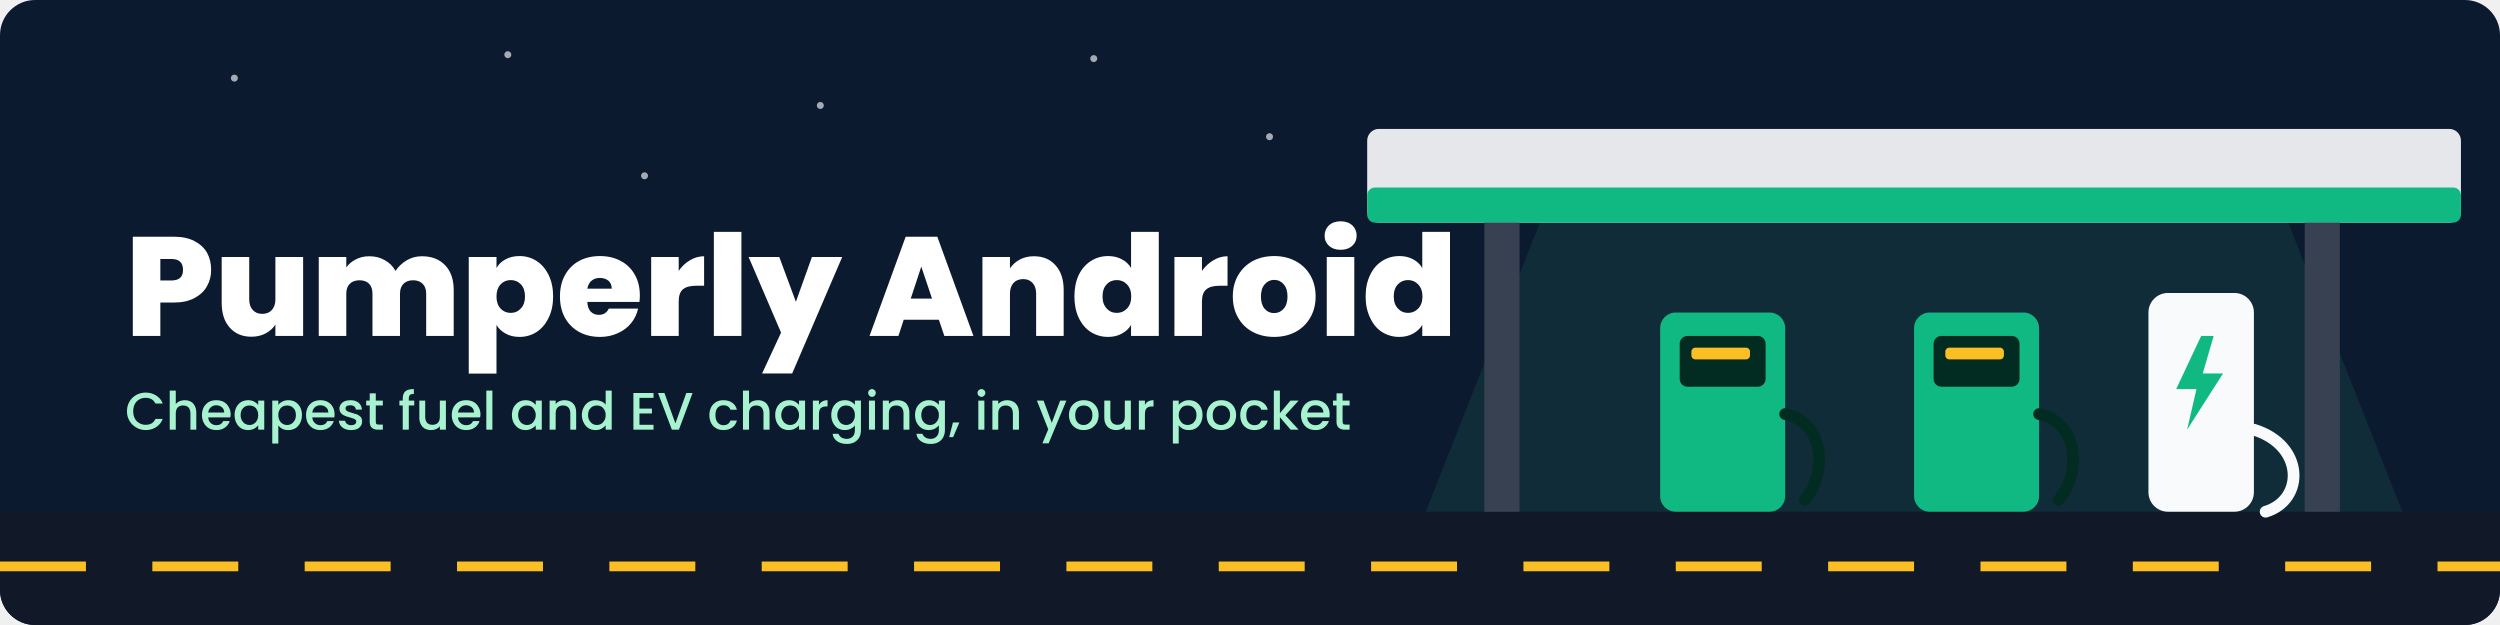
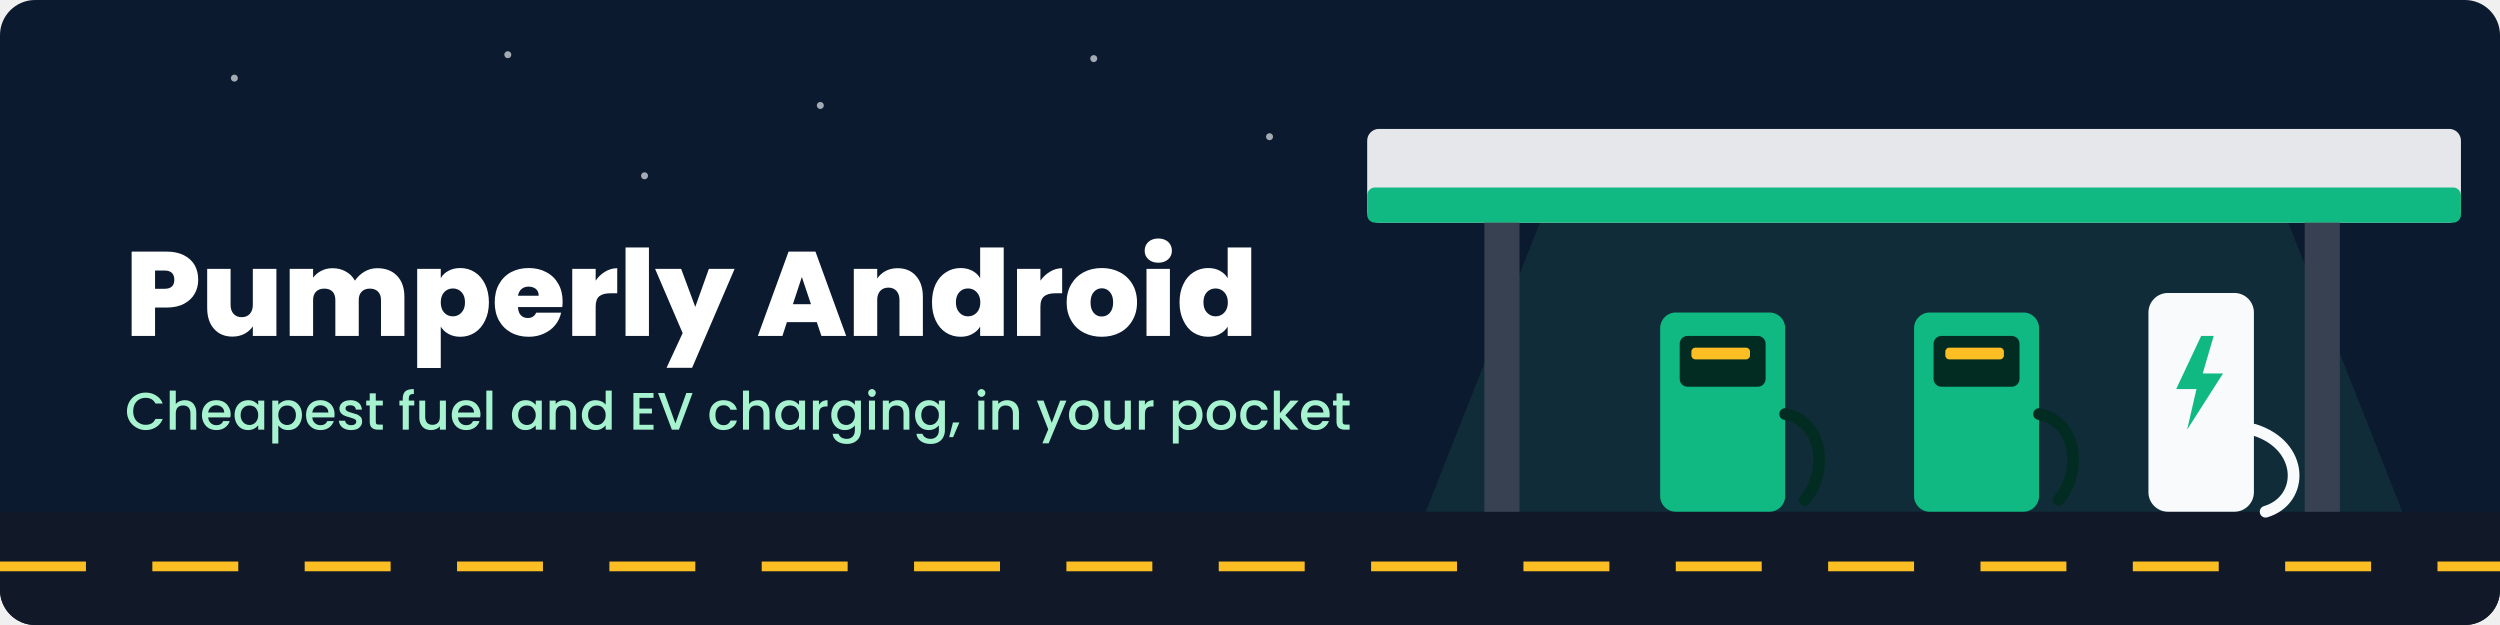
<svg xmlns="http://www.w3.org/2000/svg" viewBox="0 0 1280 320" width="1280" height="320" role="img" aria-label="Pumperly Android">
  <defs>
    <clipPath id="c">
      <rect width="1280" height="320" rx="18" />
    </clipPath>
  </defs>
  <g clip-path="url(#c)">
    <rect width="1280" height="320" fill="#0b1a2e" />
-     <path fill="#fff" d="M89.1,154.9l-7,0l0,17.1l-14.1,0l0,-50.8l21.1,0q6.1,0 10.4,2.2q4.3,2.2 6.5,6q2.1,3.8 2.1,8.8q0,4.6 -2.1,8.3q-2.1,3.8 -6.4,6.1q-4.3,2.3 -10.5,2.3zm4.6,-16.7q0,-5.6 -5.9,-5.6l-5.7,0l0,11l5.7,0q5.9,0 5.9,-5.4zm61.5,-6.6l0,40.4l-14.2,0l0,-5.8q-1.8,2.8 -5,4.5q-3.2,1.7 -7.3,1.7q-7,0 -11.1,-4.7q-4.1,-4.6 -4.1,-12.6l0,-23.5l14.1,0l0,21.7q0,3.4 1.8,5.4q1.8,2 4.9,2q3.1,0 4.9,-2q1.8,-2 1.8,-5.4l0,-21.7zm77.1,16.9l0,23.5l-14.1,0l0,-21.7q0,-3.2 -1.8,-5q-1.8,-1.8 -4.9,-1.8q-3.1,0 -4.9,1.8q-1.8,1.8 -1.8,5l0,21.7l-14.1,0l0,-21.7q0,-3.2 -1.7,-5q-1.8,-1.8 -4.9,-1.8q-3.2,0 -5,1.8q-1.8,1.8 -1.8,5l0,21.7l-14.1,0l0,-40.4l14.1,0l0,5.3q1.9,-2.6 4.9,-4.1q3,-1.6 6.9,-1.6q4.4,0 7.9,2q3.5,1.9 5.5,5.5q2.2,-3.3 5.7,-5.4q3.5,-2.1 7.8,-2.1q7.6,0 12,4.7q4.3,4.6 4.3,12.6zm33.7,-17.4q4.8,0 8.7,2.5q3.9,2.5 6.2,7.2q2.3,4.7 2.3,11q0,6.2 -2.3,10.9q-2.3,4.8 -6.2,7.3q-3.9,2.5 -8.7,2.5q-4.1,0 -7.1,-1.7q-3,-1.6 -4.7,-4.4l0,24.9l-14.2,0l0,-59.7l14.2,0l0,5.6q1.6,-2.8 4.6,-4.4q3.1,-1.7 7.2,-1.7zm-4.5,12.3q-3.1,0 -5.2,2.2q-2.1,2.3 -2.1,6.2q0,3.9 2.1,6.2q2.1,2.2 5.2,2.2q3.1,0 5.2,-2.3q2.1,-2.2 2.1,-6.1q0,-4 -2.1,-6.2q-2.1,-2.2 -5.2,-2.2zm65.9,11.2l-26.7,0q0.2,3.4 1.8,5q1.6,1.6 4.1,1.6q3.6,0 5.1,-3.2l15,0q-0.9,4.2 -3.6,7.5q-2.7,3.3 -6.8,5.1q-4.1,1.9 -9.1,1.9q-6,0 -10.6,-2.5q-4.6,-2.5 -7.3,-7.2q-2.6,-4.7 -2.6,-11q0,-6.4 2.6,-11q2.6,-4.7 7.2,-7.2q4.7,-2.5 10.7,-2.5q6,0 10.6,2.5q4.6,2.4 7.2,7q2.6,4.5 2.6,10.7q0,1.7 -0.2,3.3zm-14.2,-6.8q0,-2.6 -1.7,-4.1q-1.8,-1.4 -4.4,-1.4q-2.5,0 -4.2,1.4q-1.7,1.4 -2.2,4.1zm47.3,-16.6l0,15.1l-4,0q-4.6,0 -6.8,1.8q-2.2,1.8 -2.2,6.3l0,17.6l-14.1,0l0,-40.4l14.1,0l0,7.1q2.3,-3.4 5.7,-5.4q3.4,-2.1 7.3,-2.1zm19.1,-12.5l0,53.3l-14.1,0l0,-53.3zm51.6,12.9l-25.6,59.6l-15.4,0l9.7,-20.9l-16.6,-38.7l15.7,0l8.5,22.9l8.2,-22.9zm49.5,32.1l-18,0l-2.7,8.3l-14.8,0l18.5,-50.8l16.2,0l18.5,50.8l-14.9,0zm-3.5,-10.8l-5.5,-16.4l-5.4,16.4zm67.4,-4.4l0,23.5l-14.1,0l0,-21.7q0,-3.4 -1.8,-5.4q-1.8,-2 -4.8,-2q-3.2,0 -5,2q-1.8,2 -1.8,5.4l0,21.7l-14.1,0l0,-40.4l14.1,0l0,5.8q1.9,-2.8 5,-4.5q3.2,-1.7 7.3,-1.7q7,0 11.1,4.7q4.1,4.6 4.1,12.6zm22.8,-17.4q3.8,0 6.9,1.6q3.1,1.6 4.8,4.5l0,-18.5l14.2,0l0,53.3l-14.2,0l0,-5.6q-1.7,2.8 -4.7,4.4q-3,1.7 -7.1,1.7q-4.8,0 -8.8,-2.5q-3.9,-2.5 -6.2,-7.3q-2.2,-4.7 -2.2,-10.9q0,-6.3 2.2,-11q2.3,-4.7 6.3,-7.2q3.9,-2.5 8.8,-2.5zm4.4,12.3q-3.2,0 -5.2,2.2q-2.1,2.2 -2.1,6.2q0,3.9 2.1,6.1q2,2.3 5.2,2.3q3.1,0 5.2,-2.2q2.2,-2.3 2.2,-6.2q0,-3.9 -2.2,-6.2q-2.1,-2.2 -5.2,-2.2zm56.7,-12.2l0,15.1l-4,0q-4.6,0 -6.8,1.8q-2.3,1.8 -2.3,6.3l0,17.6l-14.1,0l0,-40.4l14.1,0l0,7.1q2.4,-3.4 5.8,-5.4q3.4,-2.1 7.3,-2.1zm2.7,20.6q0,-6.3 2.8,-11q2.8,-4.7 7.5,-7.2q4.8,-2.5 10.9,-2.5q6,0 10.8,2.5q4.8,2.5 7.6,7.2q2.8,4.7 2.8,11q0,6.2 -2.8,10.9q-2.8,4.8 -7.6,7.3q-4.8,2.5 -10.9,2.5q-6,0 -10.8,-2.5q-4.8,-2.5 -7.5,-7.2q-2.8,-4.7 -2.8,-11zm28,0q0,-4.1 -2,-6.3q-1.9,-2.2 -4.8,-2.2q-2.9,0 -4.8,2.2q-2,2.2 -2,6.3q0,4.1 1.9,6.3q1.9,2.2 4.8,2.2q3,0 4.9,-2.2q2,-2.2 2,-6.3zm19,-31.1q0,-3.2 2.2,-5.3q2.3,-2.1 6,-2.1q3.7,0 6,2.1q2.2,2.1 2.2,5.3q0,3.1 -2.2,5.1q-2.3,2.1 -6,2.1q-3.7,0 -6,-2.1q-2.2,-2 -2.2,-5.1zm15.2,10.9l0,40.4l-14.1,0l0,-40.4zm23.1,-0.5q3.9,0 6.9,1.6q3.1,1.6 4.8,4.5l0,-18.5l14.2,0l0,53.3l-14.2,0l0,-5.6q-1.7,2.8 -4.7,4.4q-3,1.7 -7.1,1.7q-4.8,0 -8.8,-2.5q-3.9,-2.5 -6.1,-7.3q-2.3,-4.7 -2.3,-10.9q0,-6.3 2.3,-11q2.2,-4.7 6.2,-7.2q3.9,-2.5 8.8,-2.5zm4.4,12.3q-3.1,0 -5.2,2.2q-2.1,2.2 -2.1,6.2q0,3.9 2.1,6.1q2.1,2.3 5.2,2.3q3.1,0 5.2,-2.2q2.2,-2.3 2.2,-6.2q0,-3.9 -2.2,-6.2q-2.1,-2.2 -5.2,-2.2z" />
+     <path transform="translate(64,172) scale(.85) translate(-64,-172)" fill="#fff" d="M89.1,154.9l-7,0l0,17.1l-14.1,0l0,-50.8l21.1,0q6.1,0 10.4,2.2q4.3,2.2 6.5,6q2.1,3.8 2.1,8.8q0,4.6 -2.1,8.3q-2.1,3.8 -6.4,6.1q-4.3,2.3 -10.5,2.3zm4.6,-16.7q0,-5.6 -5.9,-5.6l-5.7,0l0,11l5.7,0q5.9,0 5.9,-5.4zm61.5,-6.6l0,40.4l-14.2,0l0,-5.8q-1.8,2.8 -5,4.5q-3.2,1.7 -7.3,1.7q-7,0 -11.1,-4.7q-4.1,-4.6 -4.1,-12.6l0,-23.5l14.1,0l0,21.7q0,3.4 1.8,5.4q1.8,2 4.9,2q3.1,0 4.9,-2q1.8,-2 1.8,-5.4l0,-21.7zm77.1,16.9l0,23.5l-14.1,0l0,-21.7q0,-3.2 -1.8,-5q-1.8,-1.8 -4.9,-1.8q-3.1,0 -4.9,1.8q-1.8,1.8 -1.8,5l0,21.7l-14.1,0l0,-21.7q0,-3.2 -1.7,-5q-1.8,-1.8 -4.9,-1.8q-3.2,0 -5,1.8q-1.8,1.8 -1.8,5l0,21.7l-14.1,0l0,-40.4l14.1,0l0,5.3q1.9,-2.6 4.9,-4.1q3,-1.6 6.9,-1.6q4.4,0 7.9,2q3.5,1.9 5.5,5.5q2.2,-3.3 5.7,-5.4q3.5,-2.1 7.8,-2.1q7.6,0 12,4.7q4.3,4.6 4.3,12.6zm33.7,-17.4q4.8,0 8.7,2.5q3.9,2.5 6.2,7.2q2.3,4.7 2.3,11q0,6.2 -2.3,10.9q-2.3,4.8 -6.2,7.3q-3.9,2.5 -8.7,2.5q-4.1,0 -7.1,-1.7q-3,-1.6 -4.7,-4.4l0,24.9l-14.2,0l0,-59.7l14.2,0l0,5.6q1.6,-2.8 4.6,-4.4q3.1,-1.7 7.2,-1.7zm-4.5,12.3q-3.1,0 -5.2,2.2q-2.1,2.3 -2.1,6.2q0,3.9 2.1,6.2q2.1,2.2 5.2,2.2q3.1,0 5.2,-2.3q2.1,-2.2 2.1,-6.1q0,-4 -2.1,-6.2q-2.1,-2.2 -5.2,-2.2zm65.9,11.2l-26.7,0q0.2,3.4 1.8,5q1.6,1.6 4.1,1.6q3.6,0 5.1,-3.2l15,0q-0.9,4.2 -3.6,7.5q-2.7,3.3 -6.8,5.1q-4.1,1.9 -9.1,1.9q-6,0 -10.6,-2.5q-4.6,-2.5 -7.3,-7.2q-2.6,-4.7 -2.6,-11q0,-6.4 2.6,-11q2.6,-4.7 7.2,-7.2q4.7,-2.5 10.7,-2.5q6,0 10.6,2.5q4.6,2.4 7.2,7q2.6,4.5 2.6,10.7q0,1.7 -0.2,3.3zm-14.2,-6.8q0,-2.6 -1.7,-4.1q-1.8,-1.4 -4.4,-1.4q-2.5,0 -4.2,1.4q-1.7,1.4 -2.2,4.1zm47.3,-16.6l0,15.1l-4,0q-4.6,0 -6.8,1.8q-2.2,1.8 -2.2,6.3l0,17.6l-14.1,0l0,-40.4l14.1,0l0,7.1q2.3,-3.4 5.7,-5.4q3.4,-2.1 7.3,-2.1zm19.1,-12.5l0,53.3l-14.1,0l0,-53.3zm51.6,12.9l-25.6,59.6l-15.4,0l9.7,-20.9l-16.6,-38.7l15.7,0l8.5,22.9l8.2,-22.9zm49.5,32.1l-18,0l-2.7,8.3l-14.8,0l18.5,-50.8l16.2,0l18.5,50.8l-14.9,0zm-3.5,-10.8l-5.5,-16.4l-5.4,16.4zm67.4,-4.4l0,23.5l-14.1,0l0,-21.7q0,-3.4 -1.8,-5.4q-1.8,-2 -4.8,-2q-3.2,0 -5,2q-1.8,2 -1.8,5.4l0,21.7l-14.1,0l0,-40.4l14.1,0l0,5.8q1.9,-2.8 5,-4.5q3.2,-1.7 7.3,-1.7q7,0 11.1,4.7q4.1,4.6 4.1,12.6zm22.8,-17.4q3.8,0 6.9,1.6q3.1,1.6 4.8,4.5l0,-18.5l14.2,0l0,53.3l-14.2,0l0,-5.6q-1.7,2.8 -4.7,4.4q-3,1.7 -7.1,1.7q-4.8,0 -8.8,-2.5q-3.9,-2.5 -6.2,-7.3q-2.2,-4.7 -2.2,-10.9q0,-6.3 2.2,-11q2.3,-4.7 6.3,-7.2q3.9,-2.5 8.8,-2.5zm4.4,12.3q-3.2,0 -5.2,2.2q-2.1,2.2 -2.1,6.2q0,3.9 2.1,6.1q2,2.3 5.2,2.3q3.1,0 5.2,-2.2q2.2,-2.3 2.2,-6.2q0,-3.9 -2.2,-6.2q-2.1,-2.2 -5.2,-2.2zm56.7,-12.2l0,15.1l-4,0q-4.6,0 -6.8,1.8q-2.3,1.8 -2.3,6.3l0,17.6l-14.1,0l0,-40.4l14.1,0l0,7.1q2.4,-3.4 5.8,-5.4q3.4,-2.1 7.3,-2.1zm2.7,20.6q0,-6.3 2.8,-11q2.8,-4.7 7.5,-7.2q4.8,-2.5 10.9,-2.5q6,0 10.8,2.5q4.8,2.5 7.6,7.2q2.8,4.7 2.8,11q0,6.2 -2.8,10.9q-2.8,4.8 -7.6,7.3q-4.8,2.5 -10.9,2.5q-6,0 -10.8,-2.5q-4.8,-2.5 -7.5,-7.2q-2.8,-4.7 -2.8,-11zm28,0q0,-4.1 -2,-6.3q-1.9,-2.2 -4.8,-2.2q-2.9,0 -4.8,2.2q-2,2.2 -2,6.3q0,4.1 1.9,6.3q1.9,2.2 4.8,2.2q3,0 4.9,-2.2q2,-2.2 2,-6.3zm19,-31.1q0,-3.2 2.2,-5.3q2.3,-2.1 6,-2.1q3.7,0 6,2.1q2.2,2.1 2.2,5.3q0,3.1 -2.2,5.1q-2.3,2.1 -6,2.1q-3.7,0 -6,-2.1q-2.2,-2 -2.2,-5.1zm15.2,10.9l0,40.4l-14.1,0l0,-40.4zm23.1,-0.5q3.9,0 6.9,1.6q3.1,1.6 4.8,4.5l0,-18.5l14.2,0l0,53.3l-14.2,0l0,-5.6q-1.7,2.8 -4.7,4.4q-3,1.7 -7.1,1.7q-4.8,0 -8.8,-2.5q-3.9,-2.5 -6.1,-7.3q-2.3,-4.7 -2.3,-10.9q0,-6.3 2.3,-11q2.2,-4.7 6.2,-7.2q3.9,-2.5 8.8,-2.5zm4.4,12.3q-3.1,0 -5.2,2.2q-2.1,2.2 -2.1,6.2q0,3.9 2.1,6.1q2.1,2.3 5.2,2.3q3.1,0 5.2,-2.2q2.2,-2.3 2.2,-6.2q0,-3.9 -2.2,-6.2q-2.1,-2.2 -5.2,-2.2z" />
    <path fill="#a7f3d0" d="M74.6,201q3,0 5.3,1.5q2.4,1.4 3.4,4.1l-3.7,0q-0.7,-1.4 -2,-2.2q-1.3,-0.7 -3,-0.7q-1.9,0 -3.3,0.8q-1.5,0.9 -2.3,2.4q-0.8,1.6 -0.8,3.7q0,2.1 0.8,3.6q0.8,1.6 2.3,2.4q1.4,0.9 3.3,0.9q1.7,0 3,-0.7q1.3,-0.8 2,-2.3l3.7,0q-1,2.7 -3.4,4.2q-2.3,1.5 -5.3,1.5q-2.7,0 -4.8,-1.3q-2.2,-1.2 -3.5,-3.4q-1.3,-2.2 -1.3,-4.9q0,-2.8 1.3,-5q1.3,-2.2 3.5,-3.4q2.2,-1.2 4.8,-1.2zm25.9,10.2l0,8.8l-3,0l0,-8.3q0,-2 -1,-3.1q-1,-1 -2.8,-1q-1.7,0 -2.7,1q-1,1.1 -1,3.1l0,8.3l-3.1,0l0,-20l3.1,0l0,6.9q0.8,-1 2,-1.5q1.2,-0.5 2.6,-0.5q1.7,0 3,0.7q1.4,0.7 2.1,2.2q0.8,1.4 0.8,3.4zm17.4,2.5l-11.3,0q0.1,1.8 1.3,2.9q1.2,1.1 2.9,1.1q2.5,0 3.5,-2.1l3.3,0q-0.6,2 -2.4,3.3q-1.8,1.3 -4.4,1.3q-2.1,0 -3.8,-0.9q-1.7,-1 -2.6,-2.7q-1,-1.8 -1,-4.1q0,-2.2 0.9,-4q1,-1.7 2.6,-2.7q1.7,-0.9 3.9,-0.9q2.1,0 3.8,0.9q1.6,0.9 2.5,2.6q1,1.6 1,3.8q0,0.8 -0.2,1.5zm-3.1,-2.5q0,-1.7 -1.2,-2.7q-1.2,-1 -2.9,-1q-1.6,0 -2.7,1q-1.2,1 -1.4,2.7zm12.3,-6.3q1.7,0 3,0.7q1.3,0.7 2.1,1.7l0,-2.2l3.1,0l0,14.9l-3.1,0l0,-2.2q-0.8,1 -2.1,1.7q-1.4,0.7 -3.1,0.7q-1.9,0 -3.5,-0.9q-1.6,-1 -2.5,-2.8q-0.9,-1.8 -0.9,-4q0,-2.2 0.9,-4q0.9,-1.7 2.5,-2.7q1.6,-0.9 3.6,-0.9zm0.6,2.7q-1.2,0 -2.2,0.5q-1,0.6 -1.7,1.7q-0.6,1.2 -0.6,2.7q0,1.5 0.6,2.7q0.7,1.2 1.7,1.8q1.1,0.6 2.2,0.6q1.2,0 2.2,-0.6q1.1,-0.6 1.7,-1.8q0.6,-1.1 0.6,-2.7q0,-1.5 -0.6,-2.6q-0.6,-1.2 -1.7,-1.8q-1,-0.5 -2.2,-0.5zm19.9,-2.7q2,0 3.6,0.9q1.6,1 2.5,2.7q0.9,1.8 0.9,4q0,2.2 -0.9,4q-0.9,1.8 -2.5,2.8q-1.6,0.9 -3.6,0.9q-1.7,0 -3,-0.6q-1.3,-0.7 -2.1,-1.8l0,9.3l-3.1,0l0,-22l3.1,0l0,2.2q0.7,-1 2.1,-1.7q1.3,-0.7 3,-0.7zm-0.6,2.7q-1.2,0 -2.2,0.5q-1.1,0.6 -1.7,1.8q-0.6,1.1 -0.6,2.6q0,1.6 0.6,2.7q0.6,1.2 1.7,1.8q1,0.6 2.2,0.6q1.2,0 2.2,-0.6q1,-0.6 1.7,-1.8q0.6,-1.2 0.6,-2.7q0,-1.5 -0.6,-2.7q-0.7,-1.1 -1.7,-1.7q-1,-0.5 -2.2,-0.5zm24.2,6.1l-11.3,0q0.1,1.8 1.3,2.9q1.2,1.1 2.9,1.1q2.5,0 3.5,-2.1l3.3,0q-0.7,2 -2.4,3.3q-1.8,1.3 -4.4,1.3q-2.1,0 -3.8,-0.9q-1.7,-1 -2.7,-2.7q-0.9,-1.8 -0.9,-4.1q0,-2.2 0.9,-4q0.9,-1.7 2.6,-2.7q1.7,-0.9 3.9,-0.9q2.1,0 3.7,0.9q1.7,0.9 2.6,2.6q0.9,1.6 0.9,3.8q0,0.8 -0.1,1.5zm-3.1,-2.5q0,-1.7 -1.2,-2.7q-1.2,-1 -2.9,-1q-1.6,0 -2.8,1q-1.1,1 -1.3,2.7zm5.4,4.2l3.2,0q0.1,1 0.9,1.6q0.9,0.7 2.1,0.7q1.3,0 2,-0.5q0.7,-0.5 0.7,-1.3q0,-0.9 -0.8,-1.3q-0.8,-0.4 -2.5,-0.9q-1.7,-0.4 -2.7,-0.9q-1.1,-0.4 -1.8,-1.3q-0.8,-0.9 -0.8,-2.3q0,-1.2 0.7,-2.2q0.7,-1 2,-1.6q1.3,-0.5 3,-0.5q2.5,0 4.1,1.3q1.5,1.2 1.7,3.5l-3.1,0q-0.1,-1 -0.8,-1.6q-0.8,-0.6 -2,-0.6q-1.2,0 -1.9,0.4q-0.6,0.5 -0.6,1.2q0,0.6 0.4,1q0.5,0.5 1.1,0.7q0.6,0.2 1.8,0.6q1.6,0.4 2.7,0.8q1,0.5 1.8,1.3q0.7,0.9 0.7,2.3q0,1.3 -0.7,2.3q-0.7,1 -1.9,1.6q-1.3,0.5 -3.1,0.5q-1.7,0 -3.1,-0.6q-1.4,-0.6 -2.2,-1.7q-0.8,-1.1 -0.9,-2.5zm18.9,-7.8l0,8.3q0,0.8 0.3,1.2q0.4,0.3 1.4,0.3l1.9,0l0,2.6l-2.5,0q-2,0 -3.1,-1q-1.1,-0.9 -1.1,-3.1l0,-8.3l-1.8,0l0,-2.5l1.8,0l0,-3.7l3.1,0l0,3.7l3.6,0l0,2.5zm19.7,0l-2.8,0l0,12.4l-3.1,0l0,-12.4l-1.7,0l0,-2.5l1.7,0l0,-1q0,-2.6 1.4,-3.8q1.3,-1.1 4.3,-1.1l0,2.5q-1.5,0 -2,0.5q-0.6,0.6 -0.6,1.9l0,1l2.8,0zm16.2,-2.5l0,14.9l-3.1,0l0,-1.8q-0.7,1 -1.9,1.5q-1.2,0.5 -2.5,0.5q-1.8,0 -3.2,-0.7q-1.3,-0.7 -2.1,-2.2q-0.8,-1.4 -0.8,-3.4l0,-8.8l3,0l0,8.3q0,2 1,3.1q1,1 2.7,1q1.8,0 2.8,-1q1,-1.1 1,-3.1l0,-8.3zm17.5,8.6l-11.3,0q0.1,1.8 1.3,2.9q1.2,1.1 2.9,1.1q2.5,0 3.5,-2.1l3.3,0q-0.6,2 -2.4,3.3q-1.8,1.3 -4.4,1.3q-2.1,0 -3.8,-0.9q-1.7,-1 -2.6,-2.7q-1,-1.8 -1,-4.1q0,-2.2 0.9,-4q1,-1.7 2.6,-2.7q1.7,-0.9 3.9,-0.9q2.1,0 3.8,0.9q1.6,0.9 2.5,2.6q1,1.6 1,3.8q0,0.8 -0.2,1.5zm-3.1,-2.5q0,-1.7 -1.2,-2.7q-1.2,-1 -2.9,-1q-1.6,0 -2.7,1q-1.2,1 -1.4,2.7zm9.4,-11.2l0,20l-3.1,0l0,-20zm17,4.9q1.8,0 3.1,0.7q1.3,0.7 2.1,1.7l0,-2.2l3.1,0l0,14.9l-3.1,0l0,-2.2q-0.8,1 -2.2,1.7q-1.3,0.7 -3,0.7q-2,0 -3.5,-0.9q-1.6,-1 -2.6,-2.8q-0.9,-1.8 -0.9,-4q0,-2.2 0.9,-4q1,-1.7 2.6,-2.7q1.6,-0.9 3.5,-0.9zm0.7,2.7q-1.2,0 -2.2,0.5q-1.1,0.6 -1.7,1.7q-0.6,1.2 -0.6,2.7q0,1.5 0.6,2.7q0.6,1.2 1.7,1.8q1,0.6 2.2,0.6q1.2,0 2.2,-0.6q1,-0.6 1.6,-1.8q0.7,-1.1 0.7,-2.7q0,-1.5 -0.7,-2.6q-0.6,-1.2 -1.6,-1.8q-1,-0.5 -2.2,-0.5zm25.2,3.6l0,8.8l-3,0l0,-8.3q0,-2 -1,-3.1q-1,-1 -2.7,-1q-1.8,0 -2.8,1q-1,1.1 -1,3.1l0,8.3l-3.1,0l0,-14.9l3.1,0l0,1.7q0.8,-0.9 1.9,-1.4q1.2,-0.5 2.5,-0.5q1.8,0 3.2,0.7q1.4,0.7 2.2,2.2q0.7,1.4 0.7,3.4zm10,-6.3q1.4,0 2.9,0.6q1.4,0.6 2.2,1.7l0,-7.2l3.1,0l0,20l-3.1,0l0,-2.2q-0.8,1 -2.1,1.7q-1.3,0.7 -3.1,0.7q-1.9,0 -3.5,-0.9q-1.6,-1 -2.5,-2.8q-1,-1.8 -1,-4q0,-2.2 1,-4q0.9,-1.7 2.5,-2.7q1.6,-0.9 3.6,-0.9zm0.6,2.7q-1.2,0 -2.2,0.5q-1,0.6 -1.7,1.7q-0.6,1.2 -0.6,2.7q0,1.5 0.6,2.7q0.7,1.2 1.7,1.8q1,0.6 2.2,0.6q1.2,0 2.2,-0.6q1,-0.6 1.7,-1.8q0.6,-1.1 0.6,-2.7q0,-1.5 -0.6,-2.6q-0.7,-1.2 -1.7,-1.8q-1,-0.5 -2.2,-0.5zm21.8,-3.9l0,5.5l6.4,0l0,2.5l-6.4,0l0,5.8l7.2,0l0,2.5l-10.3,0l0,-18.8l10.3,0l0,2.5zm27.2,-2.5l-7,18.8l-3.6,0l-7.1,-18.8l3.3,0l5.6,15.6l5.6,-15.6zm15.8,3.7q2.7,0 4.5,1.3q1.8,1.2 2.4,3.6l-3.3,0q-0.4,-1.1 -1.3,-1.7q-0.9,-0.6 -2.3,-0.6q-1.8,0 -3,1.3q-1.1,1.3 -1.1,3.7q0,2.5 1.1,3.8q1.2,1.4 3,1.4q2.7,0 3.6,-2.4l3.3,0q-0.6,2.3 -2.4,3.6q-1.8,1.3 -4.5,1.3q-2.1,0 -3.7,-0.9q-1.7,-1 -2.6,-2.7q-0.9,-1.8 -0.9,-4.1q0,-2.2 0.9,-4q0.9,-1.7 2.6,-2.7q1.6,-0.9 3.7,-0.9zm23.6,6.3l0,8.8l-3.1,0l0,-8.3q0,-2 -1,-3.1q-1,-1 -2.7,-1q-1.7,0 -2.7,1q-1,1.1 -1,3.1l0,8.3l-3.1,0l0,-20l3.1,0l0,6.9q0.7,-1 1.9,-1.5q1.2,-0.5 2.7,-0.5q1.7,0 3,0.7q1.4,0.7 2.1,2.2q0.8,1.4 0.8,3.4zm9.9,-6.3q1.8,0 3.1,0.7q1.3,0.7 2.1,1.7l0,-2.2l3.1,0l0,14.9l-3.1,0l0,-2.2q-0.8,1 -2.2,1.7q-1.3,0.7 -3.1,0.7q-1.9,0 -3.5,-0.9q-1.6,-1 -2.5,-2.8q-0.9,-1.8 -0.9,-4q0,-2.2 0.9,-4q0.9,-1.7 2.6,-2.7q1.6,-0.9 3.5,-0.9zm0.7,2.7q-1.2,0 -2.3,0.5q-1,0.6 -1.6,1.7q-0.7,1.2 -0.7,2.7q0,1.5 0.7,2.7q0.6,1.2 1.7,1.8q1,0.6 2.2,0.6q1.1,0 2.2,-0.6q1,-0.6 1.6,-1.8q0.7,-1.1 0.7,-2.7q0,-1.5 -0.7,-2.6q-0.6,-1.2 -1.6,-1.8q-1.1,-0.5 -2.2,-0.5zm19.1,-2.7l0,3.2l-0.7,0q-1.8,0 -2.8,0.9q-0.9,0.9 -0.9,3.2l0,7.8l-3.1,0l0,-14.9l3.1,0l0,2.2q0.7,-1.2 1.8,-1.8q1.1,-0.6 2.6,-0.6zm14,2.4l0,-2.2l3.1,0l0,15.1q0,2.1 -0.8,3.7q-0.9,1.6 -2.5,2.5q-1.7,0.9 -3.9,0.9q-3,0 -5,-1.4q-2,-1.4 -2.3,-3.8l3,0q0.4,1.1 1.5,1.9q1.2,0.7 2.8,0.7q1.8,0 3,-1.2q1.1,-1.1 1.1,-3.3l0,-2.4q-0.7,1 -2.1,1.7q-1.3,0.7 -3,0.7q-2,0 -3.6,-0.9q-1.6,-1 -2.5,-2.8q-0.9,-1.8 -0.9,-4q0,-2.2 0.9,-4q0.9,-1.7 2.5,-2.7q1.6,-0.9 3.6,-0.9q1.7,0 3,0.7q1.4,0.7 2.1,1.7zm-4.5,0.3q-1.2,0 -2.2,0.5q-1,0.6 -1.6,1.7q-0.7,1.2 -0.7,2.7q0,1.5 0.7,2.7q0.6,1.2 1.6,1.8q1.1,0.6 2.2,0.6q1.2,0 2.2,-0.6q1.1,-0.6 1.7,-1.8q0.6,-1.1 0.6,-2.7q0,-1.5 -0.6,-2.6q-0.6,-1.2 -1.7,-1.8q-1,-0.5 -2.2,-0.5zm11.3,-6.4q0,-0.9 0.6,-1.4q0.5,-0.6 1.4,-0.6q0.8,0 1.3,0.6q0.6,0.5 0.6,1.4q0,0.8 -0.6,1.4q-0.5,0.6 -1.3,0.6q-0.9,0 -1.4,-0.6q-0.6,-0.6 -0.6,-1.4zm3.5,3.9l0,14.9l-3.1,0l0,-14.9zm17.6,6.1l0,8.8l-3,0l0,-8.3q0,-2 -1,-3.1q-1,-1 -2.8,-1q-1.7,0 -2.7,1q-1,1.1 -1,3.1l0,8.3l-3.1,0l0,-14.9l3.1,0l0,1.7q0.8,-0.9 1.9,-1.4q1.2,-0.5 2.5,-0.5q1.8,0 3.2,0.7q1.4,0.7 2.1,2.2q0.8,1.4 0.8,3.4zm15.1,-3.9l0,-2.2l3.1,0l0,15.1q0,2.1 -0.9,3.7q-0.8,1.6 -2.5,2.5q-1.6,0.9 -3.9,0.9q-3,0 -5,-1.4q-2,-1.4 -2.3,-3.8l3.1,0q0.3,1.1 1.5,1.9q1.1,0.7 2.7,0.7q1.9,0 3,-1.2q1.2,-1.1 1.2,-3.3l0,-2.4q-0.8,1 -2.1,1.7q-1.4,0.7 -3.1,0.7q-1.9,0 -3.5,-0.9q-1.6,-1 -2.6,-2.8q-0.9,-1.8 -0.9,-4q0,-2.2 0.9,-4q1,-1.7 2.6,-2.7q1.6,-0.9 3.5,-0.9q1.8,0 3.1,0.7q1.3,0.7 2.1,1.7zm-4.5,0.3q-1.2,0 -2.2,0.5q-1.1,0.6 -1.7,1.7q-0.6,1.2 -0.6,2.7q0,1.5 0.6,2.7q0.6,1.2 1.7,1.8q1,0.6 2.2,0.6q1.2,0 2.2,-0.6q1,-0.6 1.7,-1.8q0.6,-1.1 0.6,-2.7q0,-1.5 -0.6,-2.6q-0.7,-1.2 -1.7,-1.8q-1,-0.5 -2.2,-0.5zm15,8.7l-3.2,7.5l-2,0l1.9,-7.5zm9.3,-15.1q0,-0.9 0.6,-1.4q0.6,-0.6 1.4,-0.6q0.8,0 1.4,0.6q0.6,0.5 0.6,1.4q0,0.8 -0.6,1.4q-0.6,0.6 -1.4,0.6q-0.8,0 -1.4,-0.6q-0.6,-0.6 -0.6,-1.4zm3.5,3.9l0,14.9l-3.1,0l0,-14.9zm17.7,6.1l0,8.8l-3.1,0l0,-8.3q0,-2 -1,-3.1q-1,-1 -2.7,-1q-1.7,0 -2.7,1q-1.1,1.1 -1.1,3.1l0,8.3l-3,0l0,-14.9l3,0l0,1.7q0.8,-0.9 2,-1.4q1.2,-0.5 2.5,-0.5q1.7,0 3.1,0.7q1.4,0.7 2.2,2.2q0.8,1.4 0.8,3.4zm24.3,-6.1l-9.1,21.9l-3.2,0l3,-7.2l-5.8,-14.7l3.4,0l4.2,11.4l4.3,-11.4zm1.3,7.4q0,-2.2 1,-4q1,-1.7 2.8,-2.7q1.7,-0.9 3.8,-0.9q2.1,0 3.9,0.9q1.7,1 2.7,2.7q1,1.8 1,4q0,2.3 -1,4.1q-1.1,1.7 -2.8,2.7q-1.8,0.9 -3.9,0.9q-2.1,0 -3.8,-0.9q-1.7,-1 -2.7,-2.7q-1,-1.8 -1,-4.1zm12,0q0,-1.6 -0.6,-2.7q-0.6,-1.1 -1.6,-1.7q-1.1,-0.5 -2.2,-0.5q-1.2,0 -2.2,0.5q-1.1,0.6 -1.6,1.7q-0.6,1.1 -0.6,2.7q0,2.5 1.2,3.8q1.2,1.3 3.1,1.3q1.2,0 2.2,-0.6q1,-0.6 1.7,-1.7q0.6,-1.1 0.6,-2.8zm19.7,-7.4l0,14.9l-3.1,0l0,-1.8q-0.7,1 -1.9,1.5q-1.1,0.5 -2.5,0.5q-1.7,0 -3.1,-0.7q-1.4,-0.7 -2.2,-2.2q-0.8,-1.4 -0.8,-3.4l0,-8.8l3.1,0l0,8.3q0,2 1,3.1q1,1 2.7,1q1.7,0 2.7,-1q1,-1.1 1,-3.1l0,-8.3zm11.6,-0.2l0,3.2l-0.8,0q-1.8,0 -2.7,0.9q-0.9,0.9 -0.9,3.2l0,7.8l-3.1,0l0,-14.9l3.1,0l0,2.2q0.6,-1.2 1.7,-1.8q1.2,-0.6 2.7,-0.6zm18.1,0q2,0 3.6,0.9q1.6,1 2.5,2.7q0.9,1.8 0.9,4q0,2.2 -0.9,4q-0.9,1.8 -2.5,2.8q-1.6,0.9 -3.6,0.9q-1.7,0 -3,-0.6q-1.3,-0.7 -2.2,-1.8l0,9.3l-3,0l0,-22l3,0l0,2.2q0.8,-1 2.2,-1.7q1.3,-0.7 3,-0.7zm-0.7,2.7q-1.1,0 -2.2,0.5q-1,0.6 -1.6,1.8q-0.7,1.1 -0.7,2.6q0,1.6 0.7,2.7q0.6,1.2 1.6,1.8q1.1,0.6 2.2,0.6q1.2,0 2.3,-0.6q1,-0.6 1.7,-1.8q0.6,-1.2 0.6,-2.7q0,-1.5 -0.6,-2.7q-0.7,-1.1 -1.7,-1.7q-1.1,-0.5 -2.3,-0.5zm9.8,4.9q0,-2.2 1,-4q1,-1.7 2.7,-2.7q1.7,-0.9 3.9,-0.9q2.1,0 3.8,0.9q1.7,1 2.7,2.7q1,1.8 1,4q0,2.3 -1,4.1q-1,1.7 -2.8,2.7q-1.7,0.9 -3.9,0.9q-2.1,0 -3.8,-0.9q-1.7,-1 -2.7,-2.7q-0.9,-1.8 -0.9,-4.1zm12,0q0,-1.6 -0.6,-2.7q-0.7,-1.1 -1.7,-1.7q-1,-0.5 -2.2,-0.5q-1.2,0 -2.2,0.5q-1,0.6 -1.6,1.7q-0.6,1.1 -0.6,2.7q0,2.5 1.2,3.8q1.3,1.3 3.1,1.3q1.2,0 2.2,-0.6q1.1,-0.6 1.7,-1.7q0.7,-1.1 0.7,-2.8zm12.5,-7.6q2.7,0 4.4,1.3q1.8,1.2 2.4,3.6l-3.3,0q-0.4,-1.1 -1.3,-1.7q-0.9,-0.6 -2.2,-0.6q-1.9,0 -3.1,1.3q-1.1,1.3 -1.1,3.7q0,2.5 1.1,3.8q1.2,1.4 3.1,1.4q2.6,0 3.5,-2.4l3.3,0q-0.6,2.3 -2.4,3.6q-1.8,1.3 -4.4,1.3q-2.2,0 -3.8,-0.9q-1.7,-1 -2.6,-2.7q-0.9,-1.8 -0.9,-4.1q0,-2.2 0.9,-4q0.9,-1.7 2.6,-2.7q1.6,-0.9 3.8,-0.9zm15.8,7.7l6.8,7.4l-4.1,0l-5.5,-6.4l0,6.4l-3.1,0l0,-20l3.1,0l0,11.6l5.4,-6.5l4.2,0zm22.6,1.1l-11.4,0q0.1,1.8 1.3,2.9q1.2,1.1 3,1.1q2.4,0 3.5,-2.1l3.3,0q-0.7,2 -2.5,3.3q-1.7,1.3 -4.3,1.3q-2.2,0 -3.9,-0.9q-1.7,-1 -2.6,-2.7q-1,-1.8 -1,-4.1q0,-2.2 1,-4q0.9,-1.7 2.6,-2.7q1.7,-0.9 3.9,-0.9q2.1,0 3.7,0.9q1.7,0.9 2.6,2.6q0.9,1.6 0.9,3.8q0,0.8 -0.1,1.5zm-3.1,-2.5q-0.1,-1.7 -1.2,-2.7q-1.2,-1 -3,-1q-1.6,0 -2.7,1q-1.1,1 -1.4,2.7zm9.8,-3.6l0,8.3q0,0.8 0.4,1.2q0.4,0.3 1.3,0.3l1.9,0l0,2.6l-2.4,0q-2.1,0 -3.2,-1q-1.1,-0.9 -1.1,-3.1l0,-8.3l-1.8,0l0,-2.5l1.8,0l0,-3.7l3.1,0l0,3.7l3.6,0l0,2.5z" />
    <path d="M0,262 H1280 V320 H0 Z" fill="#111827" />
    <path d="M0,290 H1280" stroke="#fbbf24" stroke-width="5" stroke-dasharray="44 34" />
    <path d="M730,262 L790,110 H1170 L1230,262 Z" fill="#34d399" fill-opacity=".10" />
    <rect x="700" y="66" width="560" height="48" rx="6" fill="#e5e7eb" />
    <rect x="700" y="96" width="560" height="18" rx="4" fill="#10b981" />
    <rect x="760" y="114" width="18" height="148" fill="#374151" />
    <rect x="1180" y="114" width="18" height="148" fill="#374151" />
    <rect x="850" y="160" width="64" height="102" rx="8" fill="#10b981" />
    <rect x="860" y="172" width="44" height="26" rx="4" fill="#022c22" />
    <rect x="866" y="178" width="30" height="6" rx="2" fill="#fbbf24" />
    <path d="M914,212 c20,4 22,30 10,44" fill="none" stroke="#022c22" stroke-width="6" stroke-linecap="round" />
    <rect x="980" y="160" width="64" height="102" rx="8" fill="#10b981" />
    <rect x="990" y="172" width="44" height="26" rx="4" fill="#022c22" />
    <rect x="996" y="178" width="30" height="6" rx="2" fill="#fbbf24" />
    <path d="M1044,212 c20,4 22,30 10,44" fill="none" stroke="#022c22" stroke-width="6" stroke-linecap="round" />
    <rect x="1100" y="150" width="54" height="112" rx="10" fill="#f8fafc" />
    <path transform="translate(1127,196) scale(.8)" d="M0,-30 L-16,4 L-3,4 L-9,30 L14,-6 L1,-6 L8,-30 Z" fill="#10b981" />
    <path d="M1154,220 c26,8 26,36 6,42" fill="none" stroke="#f8fafc" stroke-width="6" stroke-linecap="round" />
    <circle cx="120" cy="40" r="1.8" fill="#e5e7eb" fill-opacity=".7" />
    <circle cx="260" cy="28" r="1.8" fill="#e5e7eb" fill-opacity=".7" />
    <circle cx="420" cy="54" r="1.8" fill="#e5e7eb" fill-opacity=".7" />
    <circle cx="560" cy="30" r="1.8" fill="#e5e7eb" fill-opacity=".7" />
    <circle cx="650" cy="70" r="1.8" fill="#e5e7eb" fill-opacity=".7" />
    <circle cx="330" cy="90" r="1.8" fill="#e5e7eb" fill-opacity=".7" />
  </g>
</svg>
